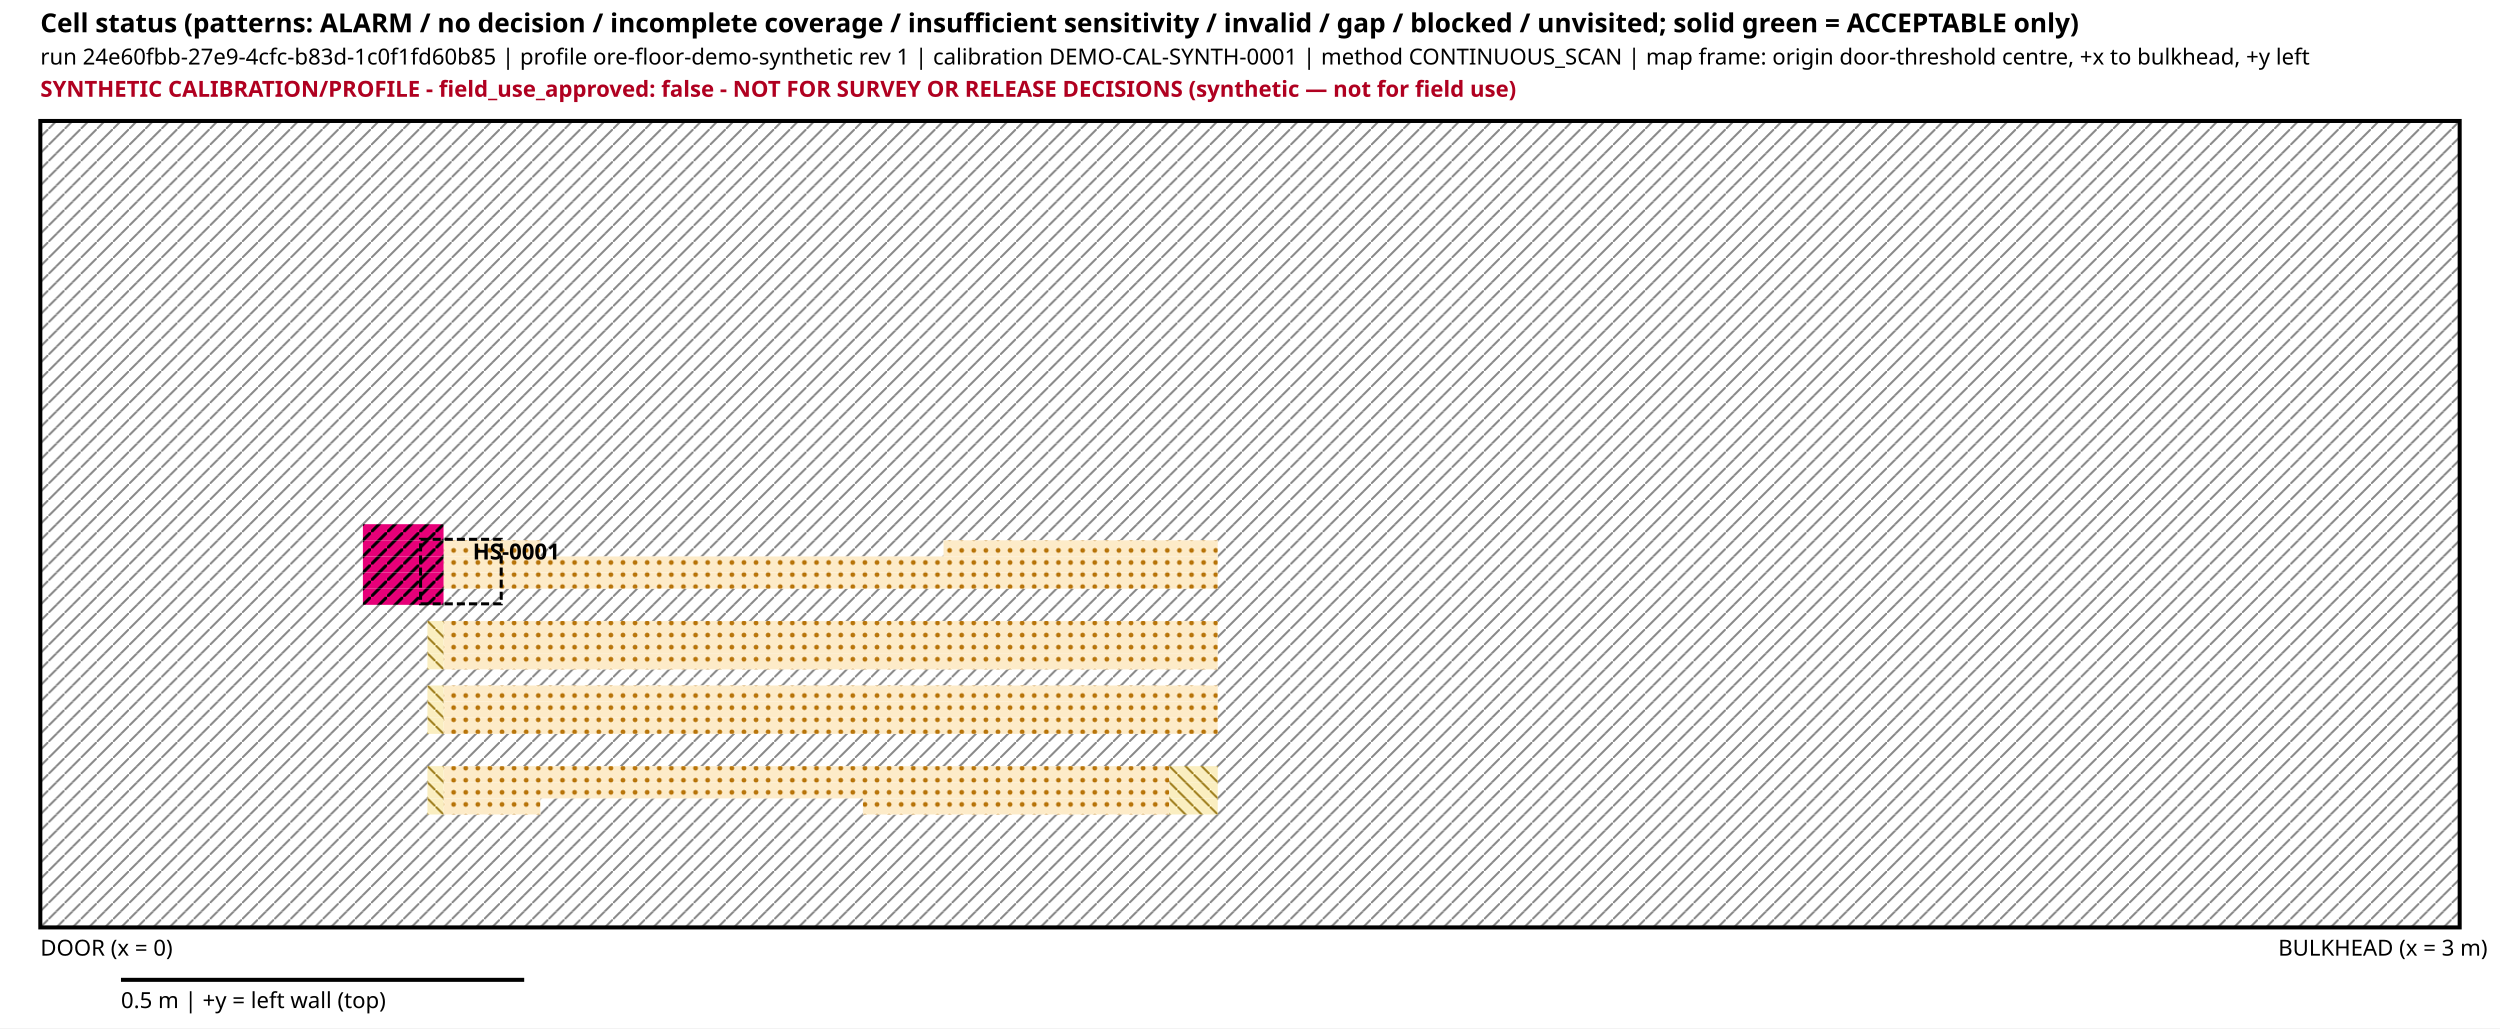
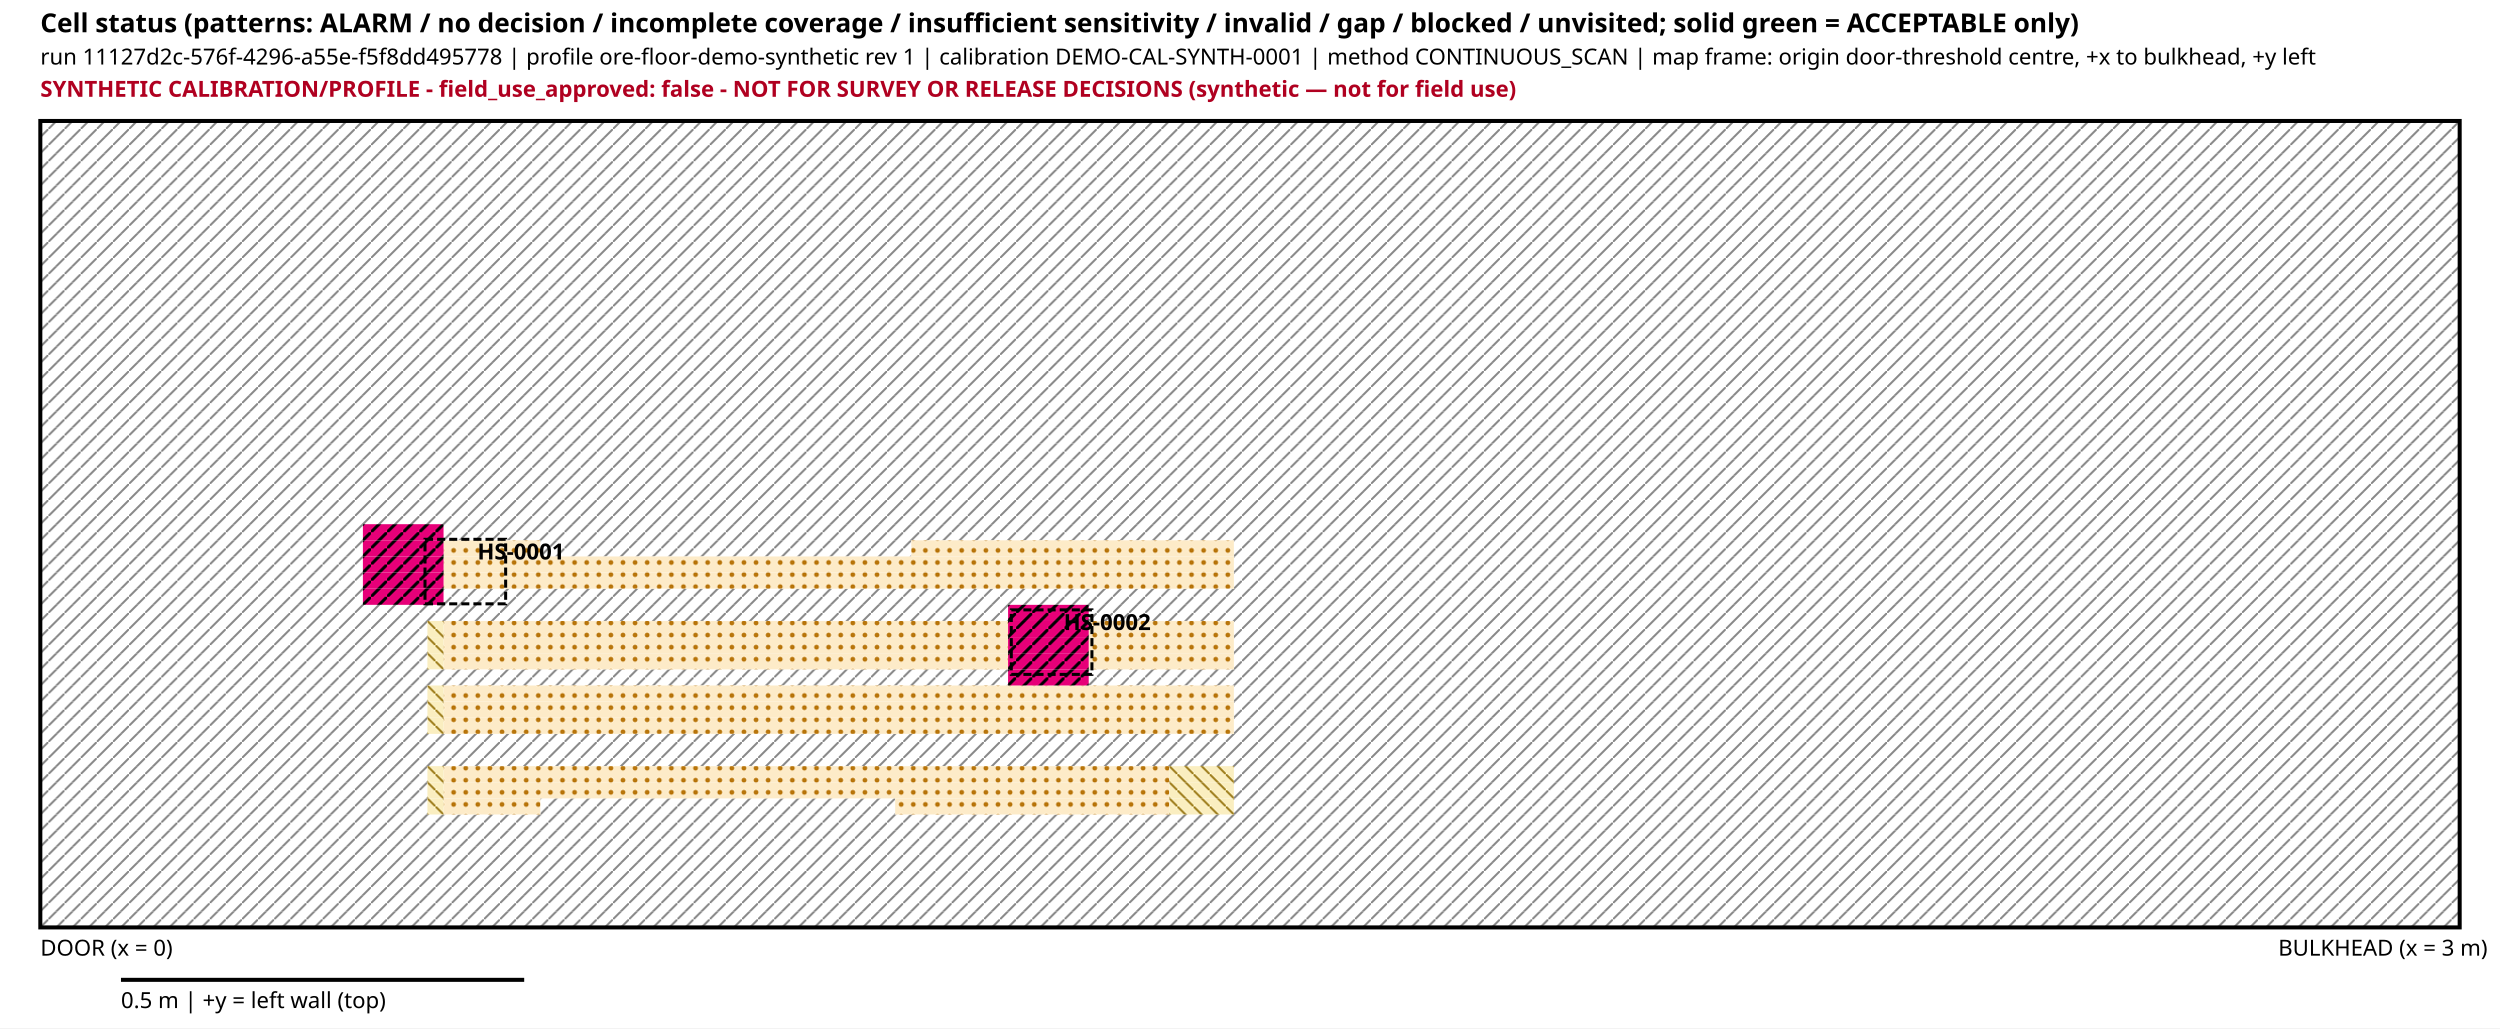
<svg xmlns="http://www.w3.org/2000/svg" width="1240" height="510" viewBox="0 0 1240 510" font-family="sans-serif" font-size="11">
  <defs>
    <pattern id="p-UNVISITED" width="8" height="8" patternUnits="userSpaceOnUse">
      <rect width="8" height="8" fill="#fff" />
      <path d="M0 8L8 0" stroke="#888" stroke-width="1" />
    </pattern>
    <pattern id="p-INVALID_DATA" width="8" height="8" patternUnits="userSpaceOnUse">
      <rect width="8" height="8" fill="#f6d5d5" />
      <path d="M0 0L8 8M0 8L8 0" stroke="#c83c3c" stroke-width="1" />
    </pattern>
    <pattern id="p-INSUFFICIENT_SENSITIVITY" width="6" height="6" patternUnits="userSpaceOnUse">
      <rect width="6" height="6" fill="#fdebc8" />
      <circle cx="3" cy="3" r="1.2" fill="#b9770e" />
    </pattern>
    <pattern id="p-BLOCKED" width="8" height="8" patternUnits="userSpaceOnUse">
      <rect width="8" height="8" fill="#e4dcf0" />
      <path d="M0 4H8" stroke="#785aa0" stroke-width="2" />
    </pattern>
    <pattern id="p-EXCLUDED" width="8" height="8" patternUnits="userSpaceOnUse">
      <rect width="8" height="8" fill="#5a5a5a" />
    </pattern>
    <pattern id="p-ACCEPTABLE" width="8" height="8" patternUnits="userSpaceOnUse">
      <rect width="8" height="8" fill="#2e8b57" />
    </pattern>
    <pattern id="p-NO_DECISION" width="8" height="8" patternUnits="userSpaceOnUse">
      <rect width="8" height="8" fill="#e6e6f2" />
      <path d="M0 4H8M4 0V8" stroke="#6a6aa0" stroke-width="1" />
    </pattern>
    <pattern id="p-INCOMPLETE_COVERAGE" width="8" height="8" patternUnits="userSpaceOnUse">
      <rect width="8" height="8" fill="#faeec0" />
      <path d="M0 0L8 8" stroke="#a08020" stroke-width="1" />
    </pattern>
    <pattern id="p-ALARM" width="8" height="8" patternUnits="userSpaceOnUse">
      <rect width="8" height="8" fill="#e60078" />
      <path d="M0 8L8 0" stroke="#000" stroke-width="1.5" />
    </pattern>
    <pattern id="p-ACQUISITION_GAP" width="8" height="8" patternUnits="userSpaceOnUse">
      <rect width="8" height="8" fill="#ddd" />
      <circle cx="4" cy="4" r="2" fill="#666" />
    </pattern>
  </defs>
  <rect width="1240" height="510" fill="#fff" />
  <text x="20" y="16" font-size="13" font-weight="bold">Cell status (patterns: ALARM / no decision / incomplete coverage / insufficient sensitivity / invalid / gap / blocked / unvisited; solid green = ACCEPTABLE only)</text>
-   <text x="20" y="32">run 24e60fbb-27e9-4cfc-b83d-1c0f1fd60b85 | profile ore-floor-demo-synthetic rev 1 | calibration DEMO-CAL-SYNTH-0001 | method CONTINUOUS_SCAN | map frame: origin door-threshold centre, +x to bulkhead, +y left</text>
+   <text x="20" y="32">run 11127d2c-576f-4296-a55e-f5f8dd495778 | profile ore-floor-demo-synthetic rev 1 | calibration DEMO-CAL-SYNTH-0001 | method CONTINUOUS_SCAN | map frame: origin door-threshold centre, +x to bulkhead, +y left</text>
  <text x="20" y="48" fill="#b00020" font-weight="bold">SYNTHETIC CALIBRATION/PROFILE - field_use_approved: false - NOT FOR SURVEY OR RELEASE DECISIONS (synthetic — not for field use)</text>
  <rect x="20.0" y="452.0" width="1200.0" height="8.0" fill="url(#p-UNVISITED)" />
  <rect x="20.0" y="444.0" width="1200.0" height="8.0" fill="url(#p-UNVISITED)" />
  <rect x="20.0" y="436.0" width="1200.0" height="8.0" fill="url(#p-UNVISITED)" />
  <rect x="20.0" y="428.0" width="1200.0" height="8.0" fill="url(#p-UNVISITED)" />
  <rect x="20.0" y="420.0" width="1200.0" height="8.0" fill="url(#p-UNVISITED)" />
  <rect x="20.0" y="412.0" width="1200.0" height="8.0" fill="url(#p-UNVISITED)" />
  <rect x="20.0" y="404.0" width="1200.0" height="8.0" fill="url(#p-UNVISITED)" />
  <rect x="20.0" y="396.0" width="192.0" height="8.0" fill="url(#p-UNVISITED)" />
-   <rect x="268.0" y="396.0" width="160.0" height="8.0" fill="url(#p-UNVISITED)" />
-   <rect x="604.0" y="396.0" width="616.0" height="8.0" fill="url(#p-UNVISITED)" />
+   <rect x="268.0" y="396.0" width="176.0" height="8.0" fill="url(#p-UNVISITED)" />
+   <rect x="612.0" y="396.0" width="608.0" height="8.0" fill="url(#p-UNVISITED)" />
  <rect x="20.0" y="388.0" width="192.0" height="8.0" fill="url(#p-UNVISITED)" />
-   <rect x="604.0" y="388.0" width="616.0" height="8.0" fill="url(#p-UNVISITED)" />
+   <rect x="612.0" y="388.0" width="608.0" height="8.0" fill="url(#p-UNVISITED)" />
  <rect x="20.0" y="380.0" width="192.0" height="8.0" fill="url(#p-UNVISITED)" />
-   <rect x="604.0" y="380.0" width="616.0" height="8.0" fill="url(#p-UNVISITED)" />
+   <rect x="612.0" y="380.0" width="608.0" height="8.0" fill="url(#p-UNVISITED)" />
  <rect x="20.0" y="372.0" width="1200.0" height="8.0" fill="url(#p-UNVISITED)" />
  <rect x="20.0" y="364.0" width="1200.0" height="8.0" fill="url(#p-UNVISITED)" />
  <rect x="20.0" y="356.0" width="192.0" height="8.0" fill="url(#p-UNVISITED)" />
-   <rect x="604.0" y="356.0" width="616.0" height="8.0" fill="url(#p-UNVISITED)" />
+   <rect x="612.0" y="356.0" width="608.0" height="8.0" fill="url(#p-UNVISITED)" />
  <rect x="20.0" y="348.0" width="192.0" height="8.0" fill="url(#p-UNVISITED)" />
-   <rect x="604.0" y="348.0" width="616.0" height="8.0" fill="url(#p-UNVISITED)" />
+   <rect x="612.0" y="348.0" width="608.0" height="8.0" fill="url(#p-UNVISITED)" />
  <rect x="20.0" y="340.0" width="192.0" height="8.0" fill="url(#p-UNVISITED)" />
-   <rect x="604.0" y="340.0" width="616.0" height="8.0" fill="url(#p-UNVISITED)" />
-   <rect x="20.0" y="332.0" width="1200.0" height="8.0" fill="url(#p-UNVISITED)" />
+   <rect x="612.0" y="340.0" width="608.0" height="8.0" fill="url(#p-UNVISITED)" />
+   <rect x="20.0" y="332.0" width="480.0" height="8.0" fill="url(#p-UNVISITED)" />
+   <rect x="540.0" y="332.0" width="680.0" height="8.0" fill="url(#p-UNVISITED)" />
  <rect x="20.0" y="324.0" width="192.0" height="8.0" fill="url(#p-UNVISITED)" />
-   <rect x="604.0" y="324.0" width="616.0" height="8.0" fill="url(#p-UNVISITED)" />
+   <rect x="612.0" y="324.0" width="608.0" height="8.0" fill="url(#p-UNVISITED)" />
  <rect x="20.0" y="316.0" width="192.0" height="8.0" fill="url(#p-UNVISITED)" />
-   <rect x="604.0" y="316.0" width="616.0" height="8.0" fill="url(#p-UNVISITED)" />
+   <rect x="612.0" y="316.0" width="608.0" height="8.0" fill="url(#p-UNVISITED)" />
  <rect x="20.0" y="308.0" width="192.0" height="8.0" fill="url(#p-UNVISITED)" />
-   <rect x="604.0" y="308.0" width="616.0" height="8.0" fill="url(#p-UNVISITED)" />
-   <rect x="20.0" y="300.0" width="1200.0" height="8.0" fill="url(#p-UNVISITED)" />
+   <rect x="612.0" y="308.0" width="608.0" height="8.0" fill="url(#p-UNVISITED)" />
+   <rect x="20.0" y="300.0" width="480.0" height="8.0" fill="url(#p-UNVISITED)" />
+   <rect x="540.0" y="300.0" width="680.0" height="8.0" fill="url(#p-UNVISITED)" />
  <rect x="20.0" y="292.0" width="160.0" height="8.0" fill="url(#p-UNVISITED)" />
  <rect x="220.0" y="292.0" width="1000.0" height="8.0" fill="url(#p-UNVISITED)" />
  <rect x="20.0" y="284.0" width="160.0" height="8.0" fill="url(#p-UNVISITED)" />
-   <rect x="604.0" y="284.0" width="616.0" height="8.0" fill="url(#p-UNVISITED)" />
+   <rect x="612.0" y="284.0" width="608.0" height="8.0" fill="url(#p-UNVISITED)" />
  <rect x="20.0" y="276.0" width="160.0" height="8.0" fill="url(#p-UNVISITED)" />
-   <rect x="604.0" y="276.0" width="616.0" height="8.0" fill="url(#p-UNVISITED)" />
+   <rect x="612.0" y="276.0" width="608.0" height="8.0" fill="url(#p-UNVISITED)" />
  <rect x="20.0" y="268.0" width="160.0" height="8.0" fill="url(#p-UNVISITED)" />
-   <rect x="268.0" y="268.0" width="200.0" height="8.0" fill="url(#p-UNVISITED)" />
-   <rect x="604.0" y="268.0" width="616.0" height="8.0" fill="url(#p-UNVISITED)" />
+   <rect x="268.0" y="268.0" width="184.0" height="8.0" fill="url(#p-UNVISITED)" />
+   <rect x="612.0" y="268.0" width="608.0" height="8.0" fill="url(#p-UNVISITED)" />
  <rect x="20.0" y="260.0" width="160.0" height="8.0" fill="url(#p-UNVISITED)" />
  <rect x="220.0" y="260.0" width="1000.0" height="8.0" fill="url(#p-UNVISITED)" />
  <rect x="20.0" y="252.0" width="1200.0" height="8.0" fill="url(#p-UNVISITED)" />
  <rect x="20.0" y="244.0" width="1200.0" height="8.0" fill="url(#p-UNVISITED)" />
  <rect x="20.0" y="236.0" width="1200.0" height="8.0" fill="url(#p-UNVISITED)" />
  <rect x="20.0" y="228.0" width="1200.0" height="8.0" fill="url(#p-UNVISITED)" />
  <rect x="20.0" y="220.0" width="1200.0" height="8.0" fill="url(#p-UNVISITED)" />
  <rect x="20.0" y="212.0" width="1200.0" height="8.0" fill="url(#p-UNVISITED)" />
  <rect x="20.0" y="204.0" width="1200.0" height="8.0" fill="url(#p-UNVISITED)" />
  <rect x="20.0" y="196.0" width="1200.0" height="8.0" fill="url(#p-UNVISITED)" />
  <rect x="20.0" y="188.0" width="1200.0" height="8.0" fill="url(#p-UNVISITED)" />
  <rect x="20.0" y="180.0" width="1200.0" height="8.0" fill="url(#p-UNVISITED)" />
  <rect x="20.0" y="172.0" width="1200.0" height="8.0" fill="url(#p-UNVISITED)" />
  <rect x="20.0" y="164.0" width="1200.0" height="8.0" fill="url(#p-UNVISITED)" />
  <rect x="20.0" y="156.0" width="1200.0" height="8.0" fill="url(#p-UNVISITED)" />
  <rect x="20.0" y="148.0" width="1200.0" height="8.0" fill="url(#p-UNVISITED)" />
  <rect x="20.0" y="140.0" width="1200.0" height="8.0" fill="url(#p-UNVISITED)" />
  <rect x="20.0" y="132.0" width="1200.0" height="8.0" fill="url(#p-UNVISITED)" />
  <rect x="20.0" y="124.0" width="1200.0" height="8.0" fill="url(#p-UNVISITED)" />
  <rect x="20.0" y="116.0" width="1200.0" height="8.0" fill="url(#p-UNVISITED)" />
  <rect x="20.0" y="108.0" width="1200.0" height="8.0" fill="url(#p-UNVISITED)" />
  <rect x="20.0" y="100.0" width="1200.0" height="8.0" fill="url(#p-UNVISITED)" />
  <rect x="20.0" y="92.0" width="1200.0" height="8.0" fill="url(#p-UNVISITED)" />
  <rect x="20.0" y="84.0" width="1200.0" height="8.0" fill="url(#p-UNVISITED)" />
  <rect x="20.0" y="76.0" width="1200.0" height="8.0" fill="url(#p-UNVISITED)" />
  <rect x="20.0" y="68.0" width="1200.0" height="8.0" fill="url(#p-UNVISITED)" />
  <rect x="20.0" y="60.0" width="1200.0" height="8.0" fill="url(#p-UNVISITED)" />
  <rect x="220.0" y="396.0" width="48.0" height="8.0" fill="url(#p-INSUFFICIENT_SENSITIVITY)" />
-   <rect x="428.0" y="396.0" width="152.0" height="8.0" fill="url(#p-INSUFFICIENT_SENSITIVITY)" />
+   <rect x="444.0" y="396.0" width="136.0" height="8.0" fill="url(#p-INSUFFICIENT_SENSITIVITY)" />
  <rect x="220.0" y="388.0" width="360.0" height="8.0" fill="url(#p-INSUFFICIENT_SENSITIVITY)" />
  <rect x="220.0" y="380.0" width="360.0" height="8.0" fill="url(#p-INSUFFICIENT_SENSITIVITY)" />
-   <rect x="220.0" y="356.0" width="384.0" height="8.0" fill="url(#p-INSUFFICIENT_SENSITIVITY)" />
-   <rect x="220.0" y="348.0" width="384.0" height="8.0" fill="url(#p-INSUFFICIENT_SENSITIVITY)" />
-   <rect x="220.0" y="340.0" width="384.0" height="8.0" fill="url(#p-INSUFFICIENT_SENSITIVITY)" />
-   <rect x="220.0" y="324.0" width="384.0" height="8.0" fill="url(#p-INSUFFICIENT_SENSITIVITY)" />
-   <rect x="220.0" y="316.0" width="384.0" height="8.0" fill="url(#p-INSUFFICIENT_SENSITIVITY)" />
-   <rect x="220.0" y="308.0" width="384.0" height="8.0" fill="url(#p-INSUFFICIENT_SENSITIVITY)" />
-   <rect x="220.0" y="284.0" width="384.0" height="8.0" fill="url(#p-INSUFFICIENT_SENSITIVITY)" />
-   <rect x="220.0" y="276.0" width="384.0" height="8.0" fill="url(#p-INSUFFICIENT_SENSITIVITY)" />
+   <rect x="220.0" y="356.0" width="392.0" height="8.0" fill="url(#p-INSUFFICIENT_SENSITIVITY)" />
+   <rect x="220.0" y="348.0" width="392.0" height="8.0" fill="url(#p-INSUFFICIENT_SENSITIVITY)" />
+   <rect x="220.0" y="340.0" width="392.0" height="8.0" fill="url(#p-INSUFFICIENT_SENSITIVITY)" />
+   <rect x="220.0" y="324.0" width="280.0" height="8.0" fill="url(#p-INSUFFICIENT_SENSITIVITY)" />
+   <rect x="540.0" y="324.0" width="72.0" height="8.0" fill="url(#p-INSUFFICIENT_SENSITIVITY)" />
+   <rect x="220.0" y="316.0" width="280.0" height="8.0" fill="url(#p-INSUFFICIENT_SENSITIVITY)" />
+   <rect x="540.0" y="316.0" width="72.0" height="8.0" fill="url(#p-INSUFFICIENT_SENSITIVITY)" />
+   <rect x="220.0" y="308.0" width="280.0" height="8.0" fill="url(#p-INSUFFICIENT_SENSITIVITY)" />
+   <rect x="540.0" y="308.0" width="72.0" height="8.0" fill="url(#p-INSUFFICIENT_SENSITIVITY)" />
+   <rect x="220.0" y="284.0" width="392.0" height="8.0" fill="url(#p-INSUFFICIENT_SENSITIVITY)" />
+   <rect x="220.0" y="276.0" width="392.0" height="8.0" fill="url(#p-INSUFFICIENT_SENSITIVITY)" />
  <rect x="220.0" y="268.0" width="48.0" height="8.0" fill="url(#p-INSUFFICIENT_SENSITIVITY)" />
-   <rect x="468.0" y="268.0" width="136.0" height="8.0" fill="url(#p-INSUFFICIENT_SENSITIVITY)" />
+   <rect x="452.0" y="268.0" width="160.0" height="8.0" fill="url(#p-INSUFFICIENT_SENSITIVITY)" />
  <rect x="212.0" y="396.0" width="8.0" height="8.0" fill="url(#p-INCOMPLETE_COVERAGE)" />
-   <rect x="580.0" y="396.0" width="24.0" height="8.0" fill="url(#p-INCOMPLETE_COVERAGE)" />
+   <rect x="580.0" y="396.0" width="32.0" height="8.0" fill="url(#p-INCOMPLETE_COVERAGE)" />
  <rect x="212.0" y="388.0" width="8.0" height="8.0" fill="url(#p-INCOMPLETE_COVERAGE)" />
-   <rect x="580.0" y="388.0" width="24.0" height="8.0" fill="url(#p-INCOMPLETE_COVERAGE)" />
+   <rect x="580.0" y="388.0" width="32.0" height="8.0" fill="url(#p-INCOMPLETE_COVERAGE)" />
  <rect x="212.0" y="380.0" width="8.0" height="8.0" fill="url(#p-INCOMPLETE_COVERAGE)" />
-   <rect x="580.0" y="380.0" width="24.0" height="8.0" fill="url(#p-INCOMPLETE_COVERAGE)" />
+   <rect x="580.0" y="380.0" width="32.0" height="8.0" fill="url(#p-INCOMPLETE_COVERAGE)" />
  <rect x="212.0" y="356.0" width="8.0" height="8.0" fill="url(#p-INCOMPLETE_COVERAGE)" />
  <rect x="212.0" y="348.0" width="8.0" height="8.0" fill="url(#p-INCOMPLETE_COVERAGE)" />
  <rect x="212.0" y="340.0" width="8.0" height="8.0" fill="url(#p-INCOMPLETE_COVERAGE)" />
  <rect x="212.0" y="324.0" width="8.0" height="8.0" fill="url(#p-INCOMPLETE_COVERAGE)" />
  <rect x="212.0" y="316.0" width="8.0" height="8.0" fill="url(#p-INCOMPLETE_COVERAGE)" />
  <rect x="212.0" y="308.0" width="8.0" height="8.0" fill="url(#p-INCOMPLETE_COVERAGE)" />
+   <rect x="500.0" y="332.0" width="40.0" height="8.0" fill="url(#p-ALARM)" />
+   <rect x="500.0" y="324.0" width="40.0" height="8.0" fill="url(#p-ALARM)" />
+   <rect x="500.0" y="316.0" width="40.0" height="8.0" fill="url(#p-ALARM)" />
+   <rect x="500.0" y="308.0" width="40.0" height="8.0" fill="url(#p-ALARM)" />
+   <rect x="500.0" y="300.0" width="40.0" height="8.0" fill="url(#p-ALARM)" />
  <rect x="180.0" y="292.0" width="40.0" height="8.0" fill="url(#p-ALARM)" />
  <rect x="180.0" y="284.0" width="40.0" height="8.0" fill="url(#p-ALARM)" />
  <rect x="180.0" y="276.0" width="40.0" height="8.0" fill="url(#p-ALARM)" />
  <rect x="180.0" y="268.0" width="40.0" height="8.0" fill="url(#p-ALARM)" />
  <rect x="180.0" y="260.0" width="40.0" height="8.0" fill="url(#p-ALARM)" />
  <rect x="20.0" y="60.0" width="1200.0" height="400.0" fill="none" stroke="#000" stroke-width="2" />
  <text x="20.0" y="474.0">DOOR (x = 0)</text>
  <text x="1130.0" y="474.0">BULKHEAD (x = 3 m)</text>
  <line x1="60.0" y1="486.0" x2="260.0" y2="486.0" stroke="#000" stroke-width="2" />
  <text x="60.0" y="500.0">0.5 m | +y = left wall (top)</text>
-   <polygon points="208.6,299.5 248.6,299.5 248.6,267.5 208.6,267.5" fill="none" stroke="#000" stroke-width="1.5" stroke-dasharray="4 2" />
-   <text x="234.5" y="277.5" font-weight="bold">HS-0001</text>
+   <polygon points="210.8,299.5 250.8,299.5 250.8,267.5 210.8,267.5" fill="none" stroke="#000" stroke-width="1.5" stroke-dasharray="4 2" />
+   <text x="236.8" y="277.5" font-weight="bold">HS-0001</text>
+   <polygon points="501.6,334.5 541.6,334.5 541.6,302.5 501.6,302.5" fill="none" stroke="#000" stroke-width="1.5" stroke-dasharray="4 2" />
+   <text x="527.6" y="312.5" font-weight="bold">HS-0002</text>
</svg>
